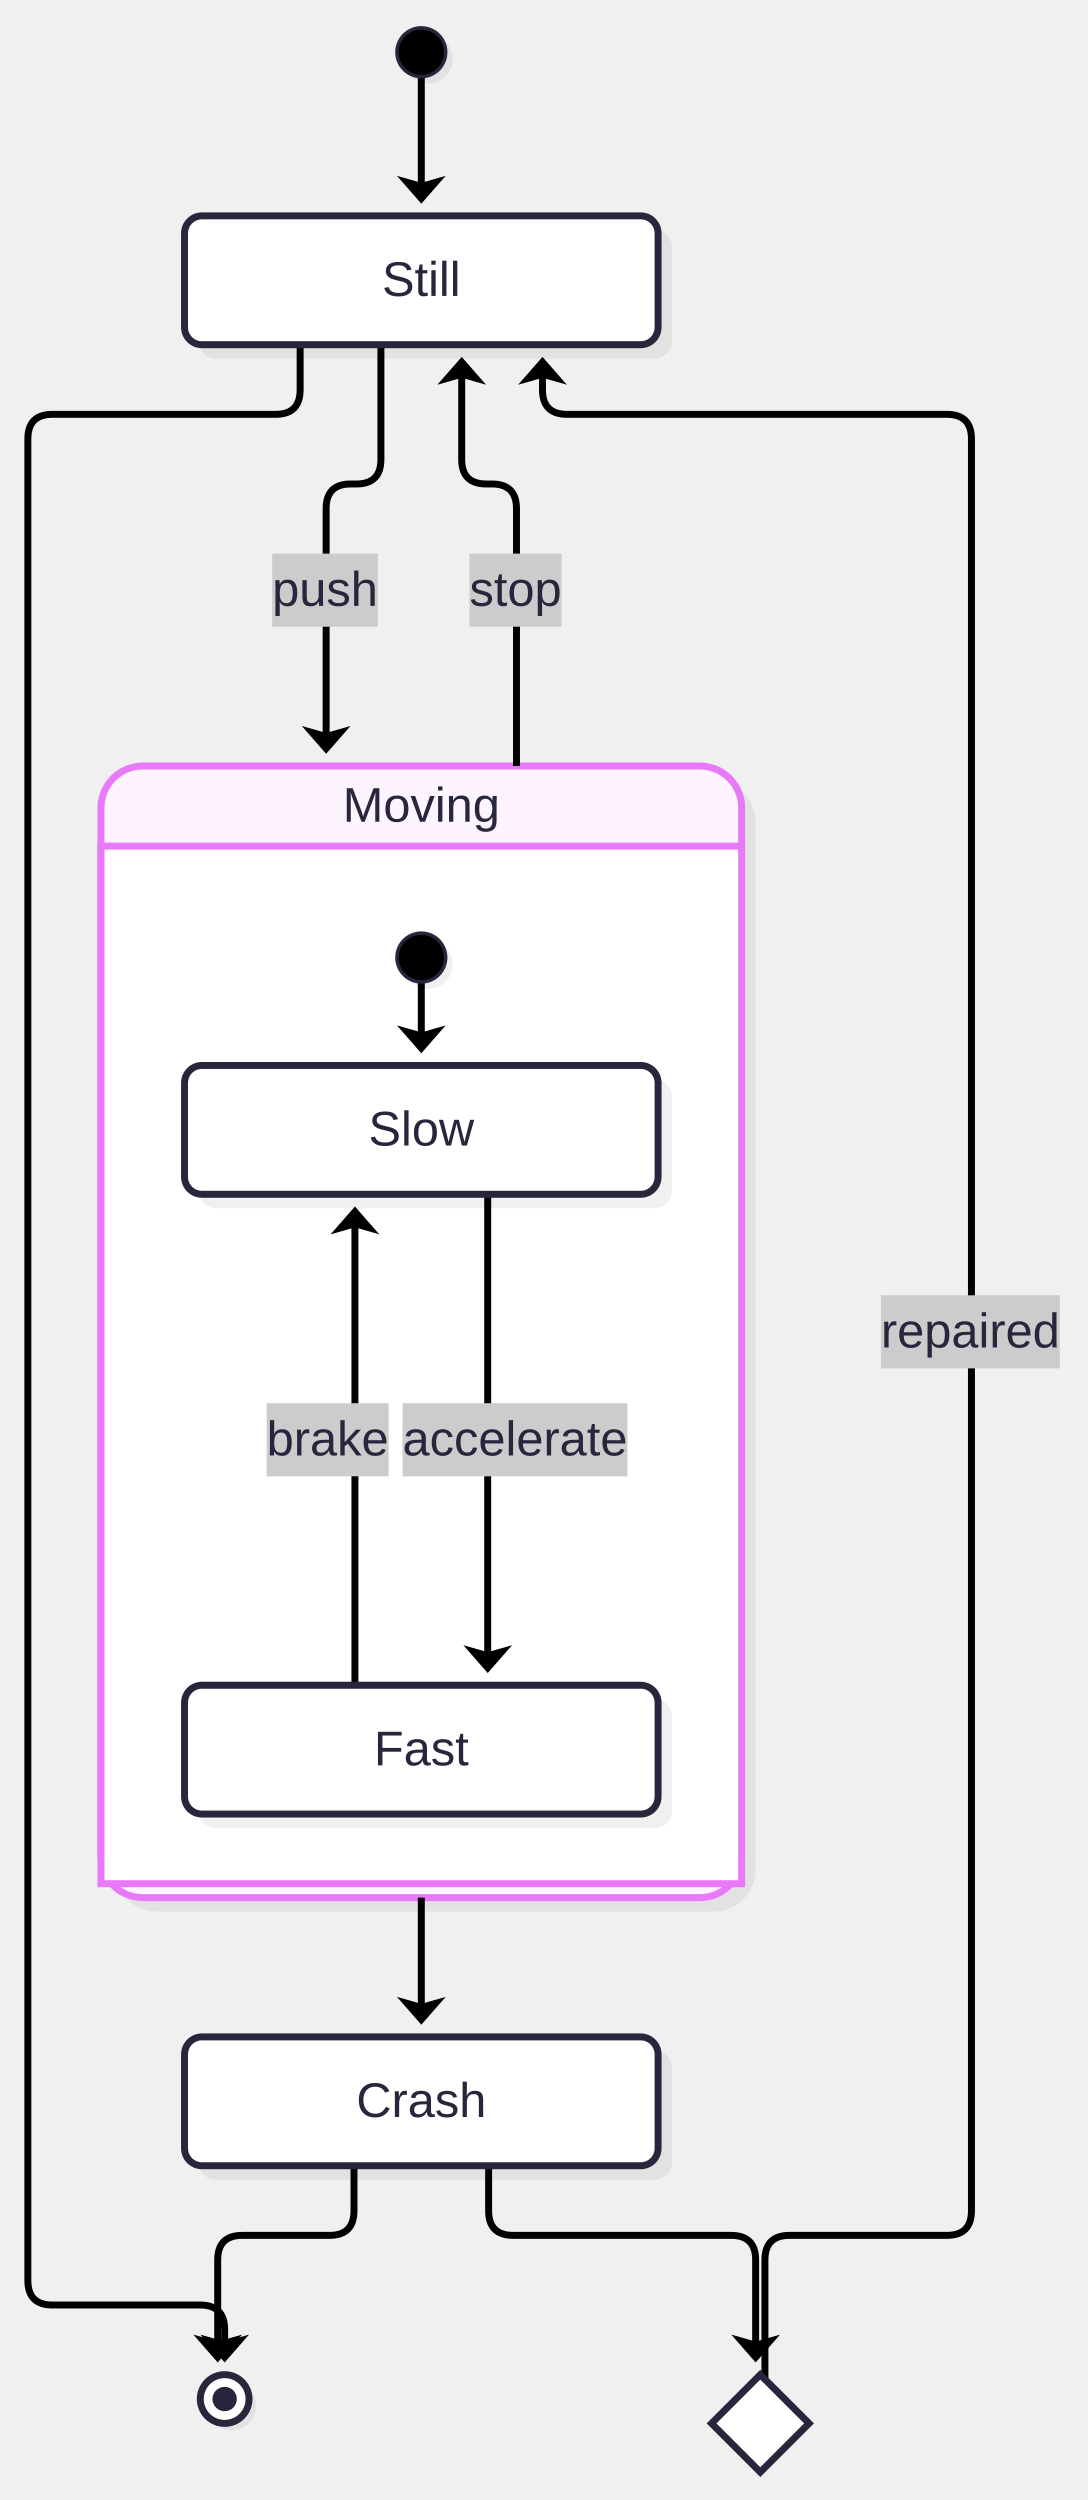
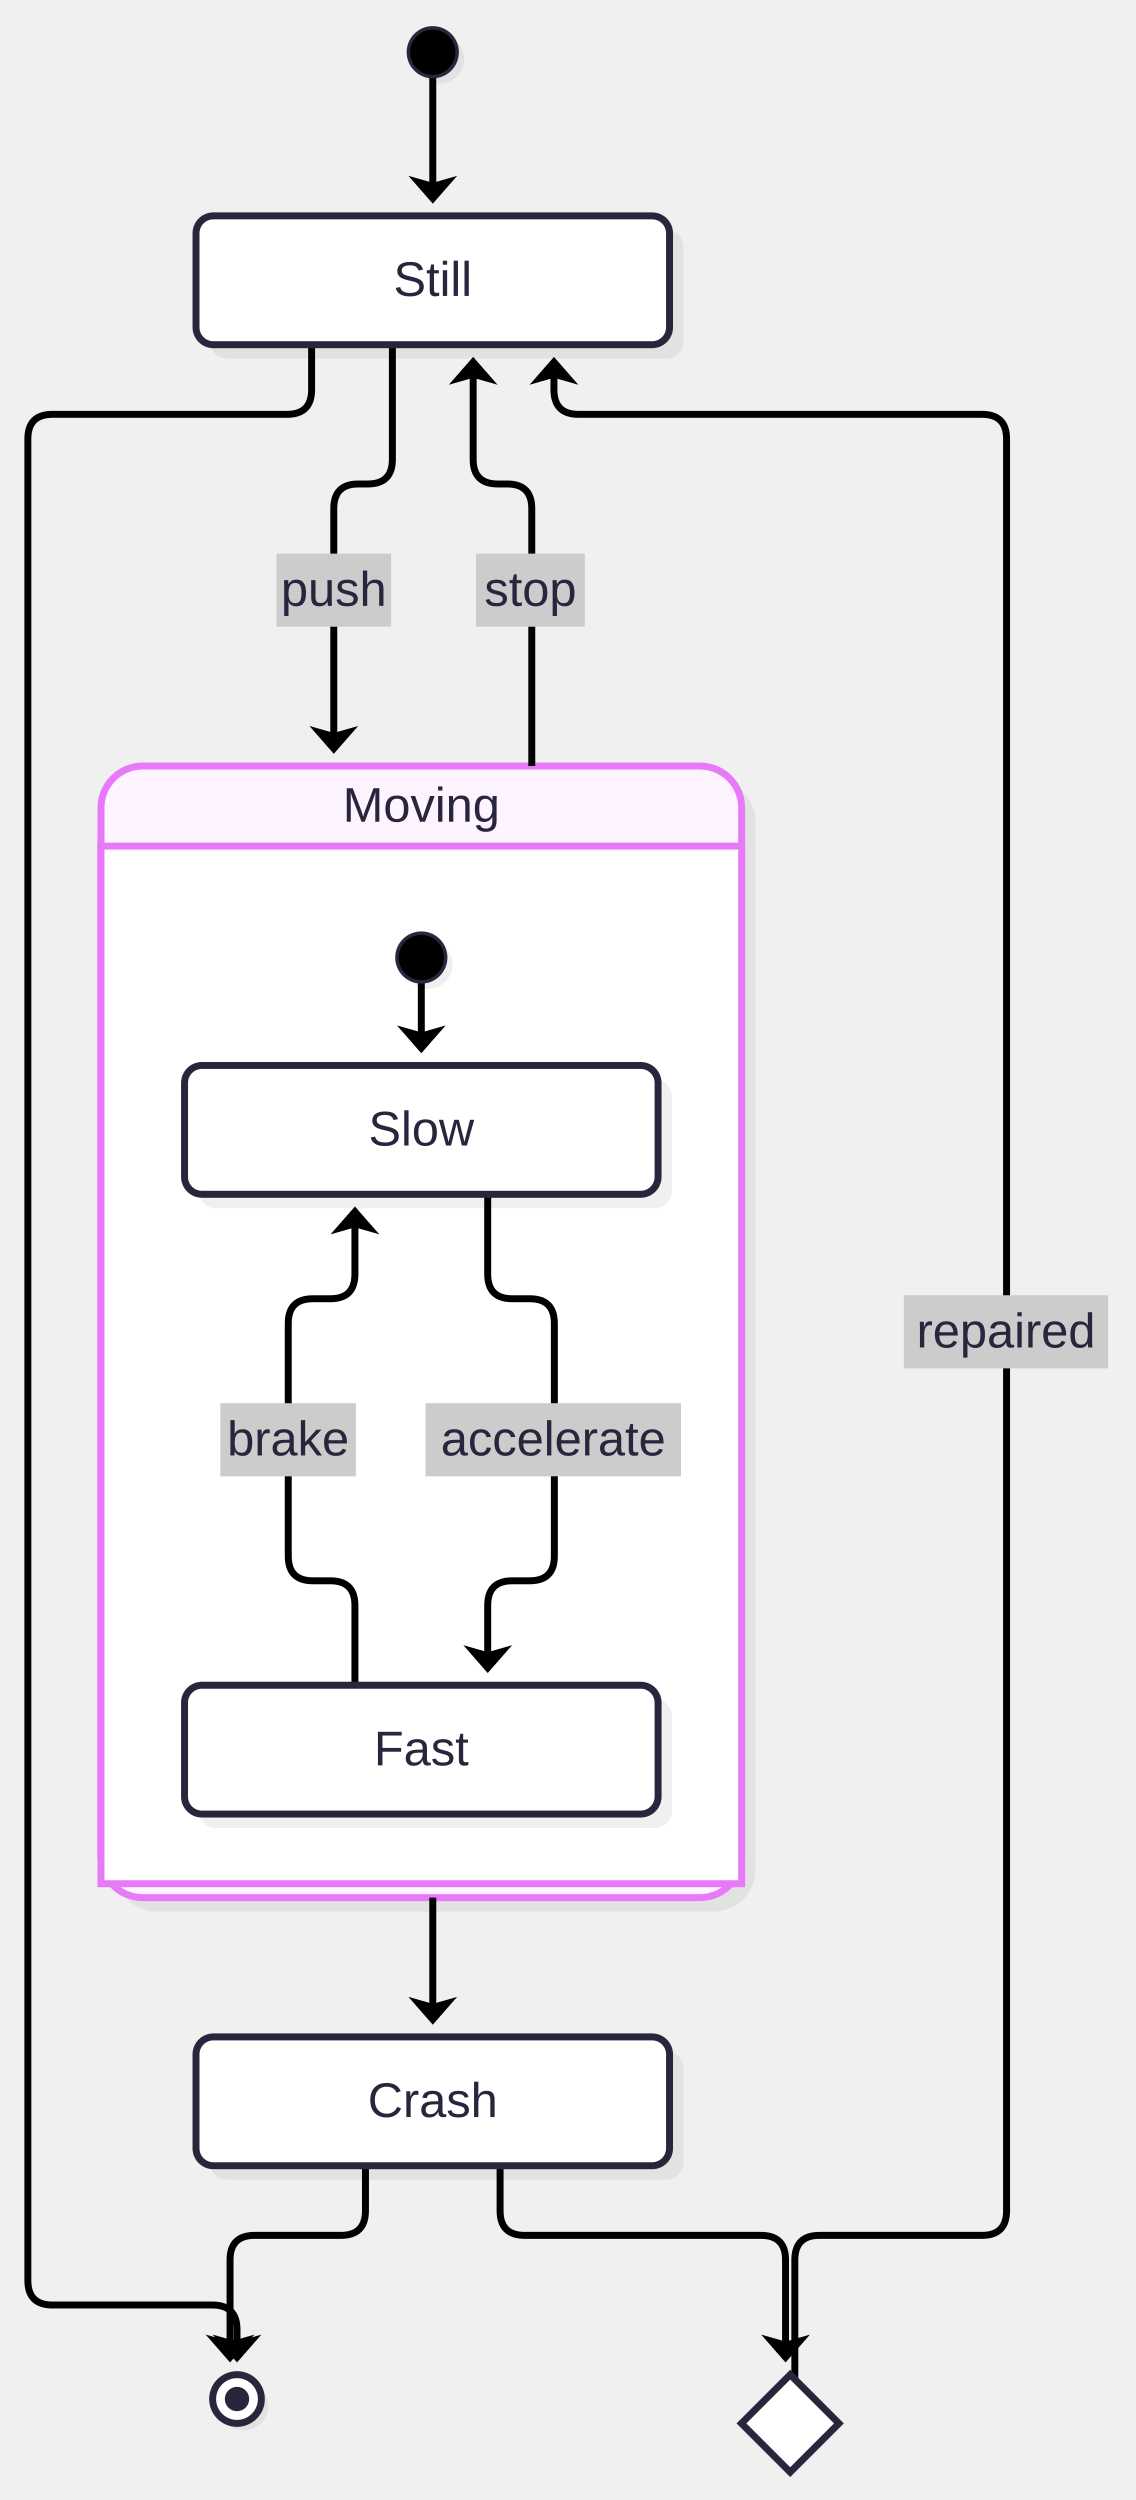
- <svg xmlns="http://www.w3.org/2000/svg" id="my-svg" width="100%" class="statediagram" style="max-width: 312.375px; background-color: white;" viewBox="4 4 312.375 718" role="graphics-document document" aria-roledescription="stateDiagram">
+ <svg xmlns="http://www.w3.org/2000/svg" id="my-svg" width="100%" class="statediagram" style="max-width: 326.258px; background-color: white;" viewBox="4 4 326.258 718" role="graphics-document document" aria-roledescription="stateDiagram">
  <style>#my-svg{font-family:"Recursive Variable", arial, sans-serif;font-size:16px;}#my-svg text{font-family:"Recursive Variable", arial, sans-serif;}</style>
  <g>
    <g class="clusters">
      <g id="cluster-Moving" class="cluster">
        <rect class="drop-shadow" x="37" y="228" width="184" height="325" rx="12" ry="12" fill="#000000" stroke="none" opacity="0.06" />
        <rect x="33" y="224" width="184" height="325" rx="12" ry="12" fill="#FDF4FF" stroke="#E879F9" stroke-width="2" />
        <rect x="33" y="247" width="184" height="298" fill="#ffffff" stroke="#E879F9" stroke-width="2" />
        <text class="cluster-label" x="125" y="240" text-anchor="middle" font-size="14" fill="#28253D">Moving</text>
      </g>
    </g>
    <g class="edgePaths">
      <g id="L-root_start-Still-0" class="edgePath">
-         <path class="flowchart-link LS-root_start LE-Still" d="M125,26L125,60.5" fill="none" stroke="#000000" stroke-width="2" />
-         <path class="marker" d="M125,62.5L118,54.5L125,56.5L132,54.5Z" fill="#000000" stroke="#000000" stroke-width="0" />
+         <path class="flowchart-link LS-root_start LE-Still" d="M128.293,26L128.293,60.5" fill="none" stroke="#000000" stroke-width="2" />
+         <path class="marker" d="M128.293,62.5L121.293,54.5L128.293,56.5L135.293,54.5Z" fill="#000000" stroke="#000000" stroke-width="0" />
      </g>
      <g id="L-Still-root_end-1" class="edgePath">
-         <path class="flowchart-link LS-Still LE-root_end" d="M90.2,103L90.2,115.929C90.2,120.643,87.843,123,83.129,123L19.071,123C14.357,123,12,125.357,12,130.071L12,658.929C12,663.643,14.357,666,19.071,666L61.45,666C66.164,666,68.521,668.357,68.521,673.071L68.521,680.5" fill="none" stroke="#000000" stroke-width="2" />
-         <path class="marker" d="M68.521,682.5L61.521,674.5L68.521,676.5L75.521,674.5Z" fill="#000000" stroke="#000000" stroke-width="0" />
+         <path class="flowchart-link LS-Still LE-root_end" d="M93.493,103L93.493,115.929C93.493,120.643,91.136,123,86.422,123L19.071,123C14.357,123,12,125.357,12,130.071L12,658.929C12,663.643,14.357,666,19.071,666L64.995,666C69.709,666,72.066,668.357,72.066,673.071L72.066,680.5" fill="none" stroke="#000000" stroke-width="2" />
+         <path class="marker" d="M72.066,682.5L65.066,674.5L72.066,676.5L79.066,674.5Z" fill="#000000" stroke="#000000" stroke-width="0" />
      </g>
      <g id="L-Still-Moving-2" class="edgePath">
-         <path class="flowchart-link LS-Still LE-Moving" d="M113.4,103L113.4,135.929C113.4,140.643,111.043,143,106.329,143L104.738,143C100.024,143,97.667,145.357,97.667,150.071L97.667,218.5" fill="none" stroke="#000000" stroke-width="2" />
-         <path class="marker" d="M97.667,220.5L90.667,212.5L97.667,214.5L104.667,212.5Z" fill="#000000" stroke="#000000" stroke-width="0" />
+         <path class="flowchart-link LS-Still LE-Moving" d="M116.693,103L116.693,135.929C116.693,140.643,114.336,143,109.622,143L106.933,143C102.219,143,99.862,145.357,99.862,150.071L99.862,218.5" fill="none" stroke="#000000" stroke-width="2" />
+         <path class="marker" d="M99.862,220.5L92.862,212.5L99.862,214.5L106.862,212.5Z" fill="#000000" stroke="#000000" stroke-width="0" />
      </g>
      <g id="L-Moving-Still-3" class="edgePath">
-         <path class="flowchart-link LS-Moving LE-Still" d="M152.333,224L152.333,150.071C152.333,145.357,149.976,143,145.262,143L143.671,143C138.957,143,136.6,140.643,136.6,135.929L136.6,108.5" fill="none" stroke="#000000" stroke-width="2" />
-         <path class="marker" d="M136.6,106.5L143.6,114.5L136.6,112.5L129.6,114.5Z" fill="#000000" stroke="#000000" stroke-width="0" />
+         <path class="flowchart-link LS-Moving LE-Still" d="M156.724,224L156.724,150.071C156.724,145.357,154.367,143,149.653,143L146.964,143C142.25,143,139.893,140.643,139.893,135.929L139.893,108.5" fill="none" stroke="#000000" stroke-width="2" />
+         <path class="marker" d="M139.893,106.5L146.893,114.5L139.893,112.5L132.893,114.5Z" fill="#000000" stroke="#000000" stroke-width="0" />
      </g>
      <g id="L-Moving-Crash-4" class="edgePath">
-         <path class="flowchart-link LS-Moving LE-Crash" d="M125,549L125,583.5" fill="none" stroke="#000000" stroke-width="2" />
-         <path class="marker" d="M125,585.5L118,577.5L125,579.5L132,577.5Z" fill="#000000" stroke="#000000" stroke-width="0" />
+         <path class="flowchart-link LS-Moving LE-Crash" d="M128.293,549L128.293,583.5" fill="none" stroke="#000000" stroke-width="2" />
+         <path class="marker" d="M128.293,585.5L121.293,577.5L128.293,579.5L135.293,577.5Z" fill="#000000" stroke="#000000" stroke-width="0" />
      </g>
      <g id="L-Crash-root_end-5" class="edgePath">
-         <path class="flowchart-link LS-Crash LE-root_end" d="M105.667,626L105.667,638.929C105.667,643.643,103.31,646,98.596,646L73.592,646C68.878,646,66.521,648.357,66.521,653.071L66.521,680.5" fill="none" stroke="#000000" stroke-width="2" />
-         <path class="marker" d="M66.521,682.5L59.521,674.5L66.521,676.5L73.521,674.5Z" fill="#000000" stroke="#000000" stroke-width="0" />
+         <path class="flowchart-link LS-Crash LE-root_end" d="M108.96,626L108.96,638.929C108.96,643.643,106.603,646,101.889,646L77.137,646C72.423,646,70.066,648.357,70.066,653.071L70.066,680.5" fill="none" stroke="#000000" stroke-width="2" />
+         <path class="marker" d="M70.066,682.5L63.066,674.5L70.066,676.5L77.066,674.5Z" fill="#000000" stroke="#000000" stroke-width="0" />
      </g>
      <g id="L-Moving_start-Slow-6" class="edgePath">
        <path class="flowchart-link LS-Moving_start LE-Slow" d="M125,286L125,304.5" fill="none" stroke="#000000" stroke-width="2" />
        <path class="marker" d="M125,306.5L118,298.5L125,300.5L132,298.5Z" fill="#000000" stroke="#000000" stroke-width="0" />
      </g>
      <g id="L-Slow-Fast-7" class="edgePath">
-         <path class="flowchart-link LS-Slow LE-Fast" d="M144.067,347L144.067,458L144.067,458L144.067,482.5" fill="none" stroke="#000000" stroke-width="2" />
+         <path class="flowchart-link LS-Slow LE-Fast" d="M144.067,347L144.067,369.929C144.067,374.643,146.424,377,151.138,377L156.14,377C160.854,377,163.211,379.357,163.211,384.071L163.211,450.929C163.211,455.643,160.854,458,156.14,458L151.138,458C146.424,458,144.067,460.357,144.067,465.071L144.067,482.5" fill="none" stroke="#000000" stroke-width="2" />
        <path class="marker" d="M144.067,484.5L137.067,476.5L144.067,478.5L151.067,476.5Z" fill="#000000" stroke="#000000" stroke-width="0" />
      </g>
      <g id="L-Fast-Slow-8" class="edgePath">
-         <path class="flowchart-link LS-Fast LE-Slow" d="M105.933,488L105.933,377L105.933,377L105.933,352.5" fill="none" stroke="#000000" stroke-width="2" />
+         <path class="flowchart-link LS-Fast LE-Slow" d="M105.933,488L105.933,465.071C105.933,460.357,103.576,458,98.862,458L93.86,458C89.146,458,86.789,455.643,86.789,450.929L86.789,384.071C86.789,379.357,89.146,377,93.86,377L98.862,377C103.576,377,105.933,374.643,105.933,369.929L105.933,352.5" fill="none" stroke="#000000" stroke-width="2" />
        <path class="marker" d="M105.933,350.5L112.933,358.5L105.933,356.5L98.933,358.5Z" fill="#000000" stroke="#000000" stroke-width="0" />
      </g>
      <g id="L-Crash-check-9" class="edgePath">
-         <path class="flowchart-link LS-Crash LE-check" d="M144.333,626L144.333,638.929C144.333,643.643,146.69,646,151.404,646L213.95,646C218.664,646,221.021,648.357,221.021,653.071L221.021,680.5" fill="none" stroke="#000000" stroke-width="2" />
-         <path class="marker" d="M221.021,682.5L214.021,674.5L221.021,676.5L228.021,674.5Z" fill="#000000" stroke="#000000" stroke-width="0" />
+         <path class="flowchart-link LS-Crash LE-check" d="M147.626,626L147.626,638.929C147.626,643.643,149.983,646,154.697,646L222.538,646C227.252,646,229.609,648.357,229.609,653.071L229.609,680.5" fill="none" stroke="#000000" stroke-width="2" />
+         <path class="marker" d="M229.609,682.5L222.609,674.5L229.609,676.5L236.609,674.5Z" fill="#000000" stroke="#000000" stroke-width="0" />
      </g>
      <g id="L-check-Still-10" class="edgePath">
-         <path class="flowchart-link LS-check LE-Still" d="M223.688,687.333L223.688,653.071C223.688,648.357,226.045,646,230.759,646L275.929,646C280.643,646,283,643.643,283,638.929L283,130.071C283,125.357,280.643,123,275.929,123L166.871,123C162.157,123,159.8,120.643,159.8,115.929L159.8,108.5" fill="none" stroke="#000000" stroke-width="2" />
-         <path class="marker" d="M159.8,106.5L166.8,114.5L159.8,112.5L152.8,114.5Z" fill="#000000" stroke="#000000" stroke-width="0" />
+         <path class="flowchart-link LS-check LE-Still" d="M232.275,687.333L232.275,653.071C232.275,648.357,234.632,646,239.346,646L286.015,646C290.729,646,293.086,643.643,293.086,638.929L293.086,130.071C293.086,125.357,290.729,123,286.015,123L170.164,123C165.45,123,163.093,120.643,163.093,115.929L163.093,108.5" fill="none" stroke="#000000" stroke-width="2" />
+         <path class="marker" d="M163.093,106.5L170.093,114.5L163.093,112.5L156.093,114.5Z" fill="#000000" stroke="#000000" stroke-width="0" />
      </g>
    </g>
    <g class="edgeLabels">
      <g class="edgeLabel">
-         <rect x="82.167" y="163" width="30.359" height="21" fill="hsl(-120, 0%, 80%)" stroke="none" />
-         <text x="97.346" y="178" text-anchor="middle" font-size="14" fill="#28253D">push</text>
+         <rect x="83.409" y="163" width="32.906" height="21" fill="hsl(-120, 0%, 80%)" stroke="none" />
+         <text x="99.862" y="178" text-anchor="middle" font-size="14" fill="#28253D">push</text>
      </g>
      <g class="edgeLabel">
-         <rect x="138.833" y="163" width="26.469" height="21" fill="hsl(-120, 0%, 80%)" stroke="none" />
-         <text x="152.068" y="178" text-anchor="middle" font-size="14" fill="#28253D">stop</text>
+         <rect x="140.724" y="163" width="31.234" height="21" fill="hsl(-120, 0%, 80%)" stroke="none" />
+         <text x="156.341" y="178" text-anchor="middle" font-size="14" fill="#28253D">stop</text>
      </g>
      <g class="edgeLabel">
-         <rect x="119.609" y="407" width="64.594" height="21" fill="hsl(-120, 0%, 80%)" stroke="none" />
-         <text x="151.906" y="422" text-anchor="middle" font-size="14" fill="#28253D">accelerate</text>
+         <rect x="126.211" y="407" width="73.375" height="21" fill="hsl(-120, 0%, 80%)" stroke="none" />
+         <text x="162.898" y="422" text-anchor="middle" font-size="14" fill="#28253D">accelerate</text>
      </g>
      <g class="edgeLabel">
-         <rect x="80.578" y="407" width="35.031" height="21" fill="hsl(-120, 0%, 80%)" stroke="none" />
-         <text x="98.094" y="422" text-anchor="middle" font-size="14" fill="#28253D">brake</text>
+         <rect x="67.289" y="407" width="38.922" height="21" fill="hsl(-120, 0%, 80%)" stroke="none" />
+         <text x="86.75" y="422" text-anchor="middle" font-size="14" fill="#28253D">brake</text>
      </g>
      <g class="edgeLabel">
-         <rect x="257" y="376" width="51.375" height="21" fill="hsl(-120, 0%, 80%)" stroke="none" />
-         <text x="282.688" y="391" text-anchor="middle" font-size="14" fill="#28253D">repaired</text>
+         <rect x="263.586" y="376" width="58.672" height="21" fill="hsl(-120, 0%, 80%)" stroke="none" />
+         <text x="292.922" y="391" text-anchor="middle" font-size="14" fill="#28253D">repaired</text>
      </g>
    </g>
    <g class="nodes">
      <g id="state-root_start-0" class="node default">
-         <circle class="drop-shadow" cx="127" cy="21" r="7" fill="#000000" stroke="none" opacity="0.06" />
-         <circle cx="125" cy="19" r="7" fill="#000000" stroke="#28253D" stroke-width="1" />
+         <circle class="drop-shadow" cx="130.293" cy="21" r="7" fill="#000000" stroke="none" opacity="0.06" />
+         <circle cx="128.293" cy="19" r="7" fill="#000000" stroke="#28253D" stroke-width="1" />
      </g>
      <g id="state-Still-1" class="node default">
-         <rect class="drop-shadow" x="61" y="70" width="136" height="37" rx="5" ry="5" fill="#000000" stroke="none" opacity="0.06" />
-         <rect class="basic label-container" x="57" y="66" width="136" height="37" rx="5" ry="5" fill="#ffffff" stroke="#28253D" stroke-width="2" />
-         <text class="nodeLabel" x="125" y="89" text-anchor="middle" font-size="14" fill="#28253D">Still</text>
+         <rect class="drop-shadow" x="64.293" y="70" width="136" height="37" rx="5" ry="5" fill="#000000" stroke="none" opacity="0.06" />
+         <rect class="basic label-container" x="60.293" y="66" width="136" height="37" rx="5" ry="5" fill="#ffffff" stroke="#28253D" stroke-width="2" />
+         <text class="nodeLabel" x="128.293" y="89" text-anchor="middle" font-size="14" fill="#28253D">Still</text>
      </g>
      <g id="state-root_end-2" class="node default">
-         <circle class="drop-shadow" cx="70.521" cy="695" r="7" fill="#000000" stroke="none" opacity="0.06" />
-         <circle cx="68.521" cy="693" r="7" fill="#ffffff" stroke="#28253D" stroke-width="2" />
-         <circle cx="68.521" cy="693" r="2.5" fill="#28253D" stroke="#28253D" stroke-width="2" />
+         <circle class="drop-shadow" cx="74.066" cy="695" r="7" fill="#000000" stroke="none" opacity="0.06" />
+         <circle cx="72.066" cy="693" r="7" fill="#ffffff" stroke="#28253D" stroke-width="2" />
+         <circle cx="72.066" cy="693" r="2.5" fill="#28253D" stroke="#28253D" stroke-width="2" />
      </g>
      <g id="state-Crash-3" class="node default">
-         <rect class="drop-shadow" x="61" y="593" width="136" height="37" rx="5" ry="5" fill="#000000" stroke="none" opacity="0.06" />
-         <rect class="basic label-container" x="57" y="589" width="136" height="37" rx="5" ry="5" fill="#ffffff" stroke="#28253D" stroke-width="2" />
-         <text class="nodeLabel" x="125" y="612" text-anchor="middle" font-size="14" fill="#28253D">Crash</text>
+         <rect class="drop-shadow" x="64.293" y="593" width="136" height="37" rx="5" ry="5" fill="#000000" stroke="none" opacity="0.06" />
+         <rect class="basic label-container" x="60.293" y="589" width="136" height="37" rx="5" ry="5" fill="#ffffff" stroke="#28253D" stroke-width="2" />
+         <text class="nodeLabel" x="128.293" y="612" text-anchor="middle" font-size="14" fill="#28253D">Crash</text>
      </g>
      <g id="state-Moving_start-4" class="node default">
        <circle class="drop-shadow" cx="127" cy="281" r="7" fill="#000000" stroke="none" opacity="0.06" />
        <circle cx="125" cy="279" r="7" fill="#000000" stroke="#28253D" stroke-width="1" />
      </g>
      <g id="state-Slow-5" class="node default">
        <rect class="drop-shadow" x="61" y="314" width="136" height="37" rx="5" ry="5" fill="#000000" stroke="none" opacity="0.06" />
        <rect class="basic label-container" x="57" y="310" width="136" height="37" rx="5" ry="5" fill="#ffffff" stroke="#28253D" stroke-width="2" />
        <text class="nodeLabel" x="125" y="333" text-anchor="middle" font-size="14" fill="#28253D">Slow</text>
      </g>
      <g id="state-Fast-6" class="node default">
        <rect class="drop-shadow" x="61" y="492" width="136" height="37" rx="5" ry="5" fill="#000000" stroke="none" opacity="0.06" />
        <rect class="basic label-container" x="57" y="488" width="136" height="37" rx="5" ry="5" fill="#ffffff" stroke="#28253D" stroke-width="2" />
        <text class="nodeLabel" x="125" y="511" text-anchor="middle" font-size="14" fill="#28253D">Fast</text>
      </g>
      <g id="state-check-7" class="node default">
-         <path class="label-container" d="M222.354,686L236.354,700L222.354,714L208.354,700Z" fill="#ffffff" stroke="#28253D" stroke-width="2" />
+         <path class="label-container" d="M230.942,686L244.942,700L230.942,714L216.942,700Z" fill="#ffffff" stroke="#28253D" stroke-width="2" />
      </g>
    </g>
  </g>
</svg>
